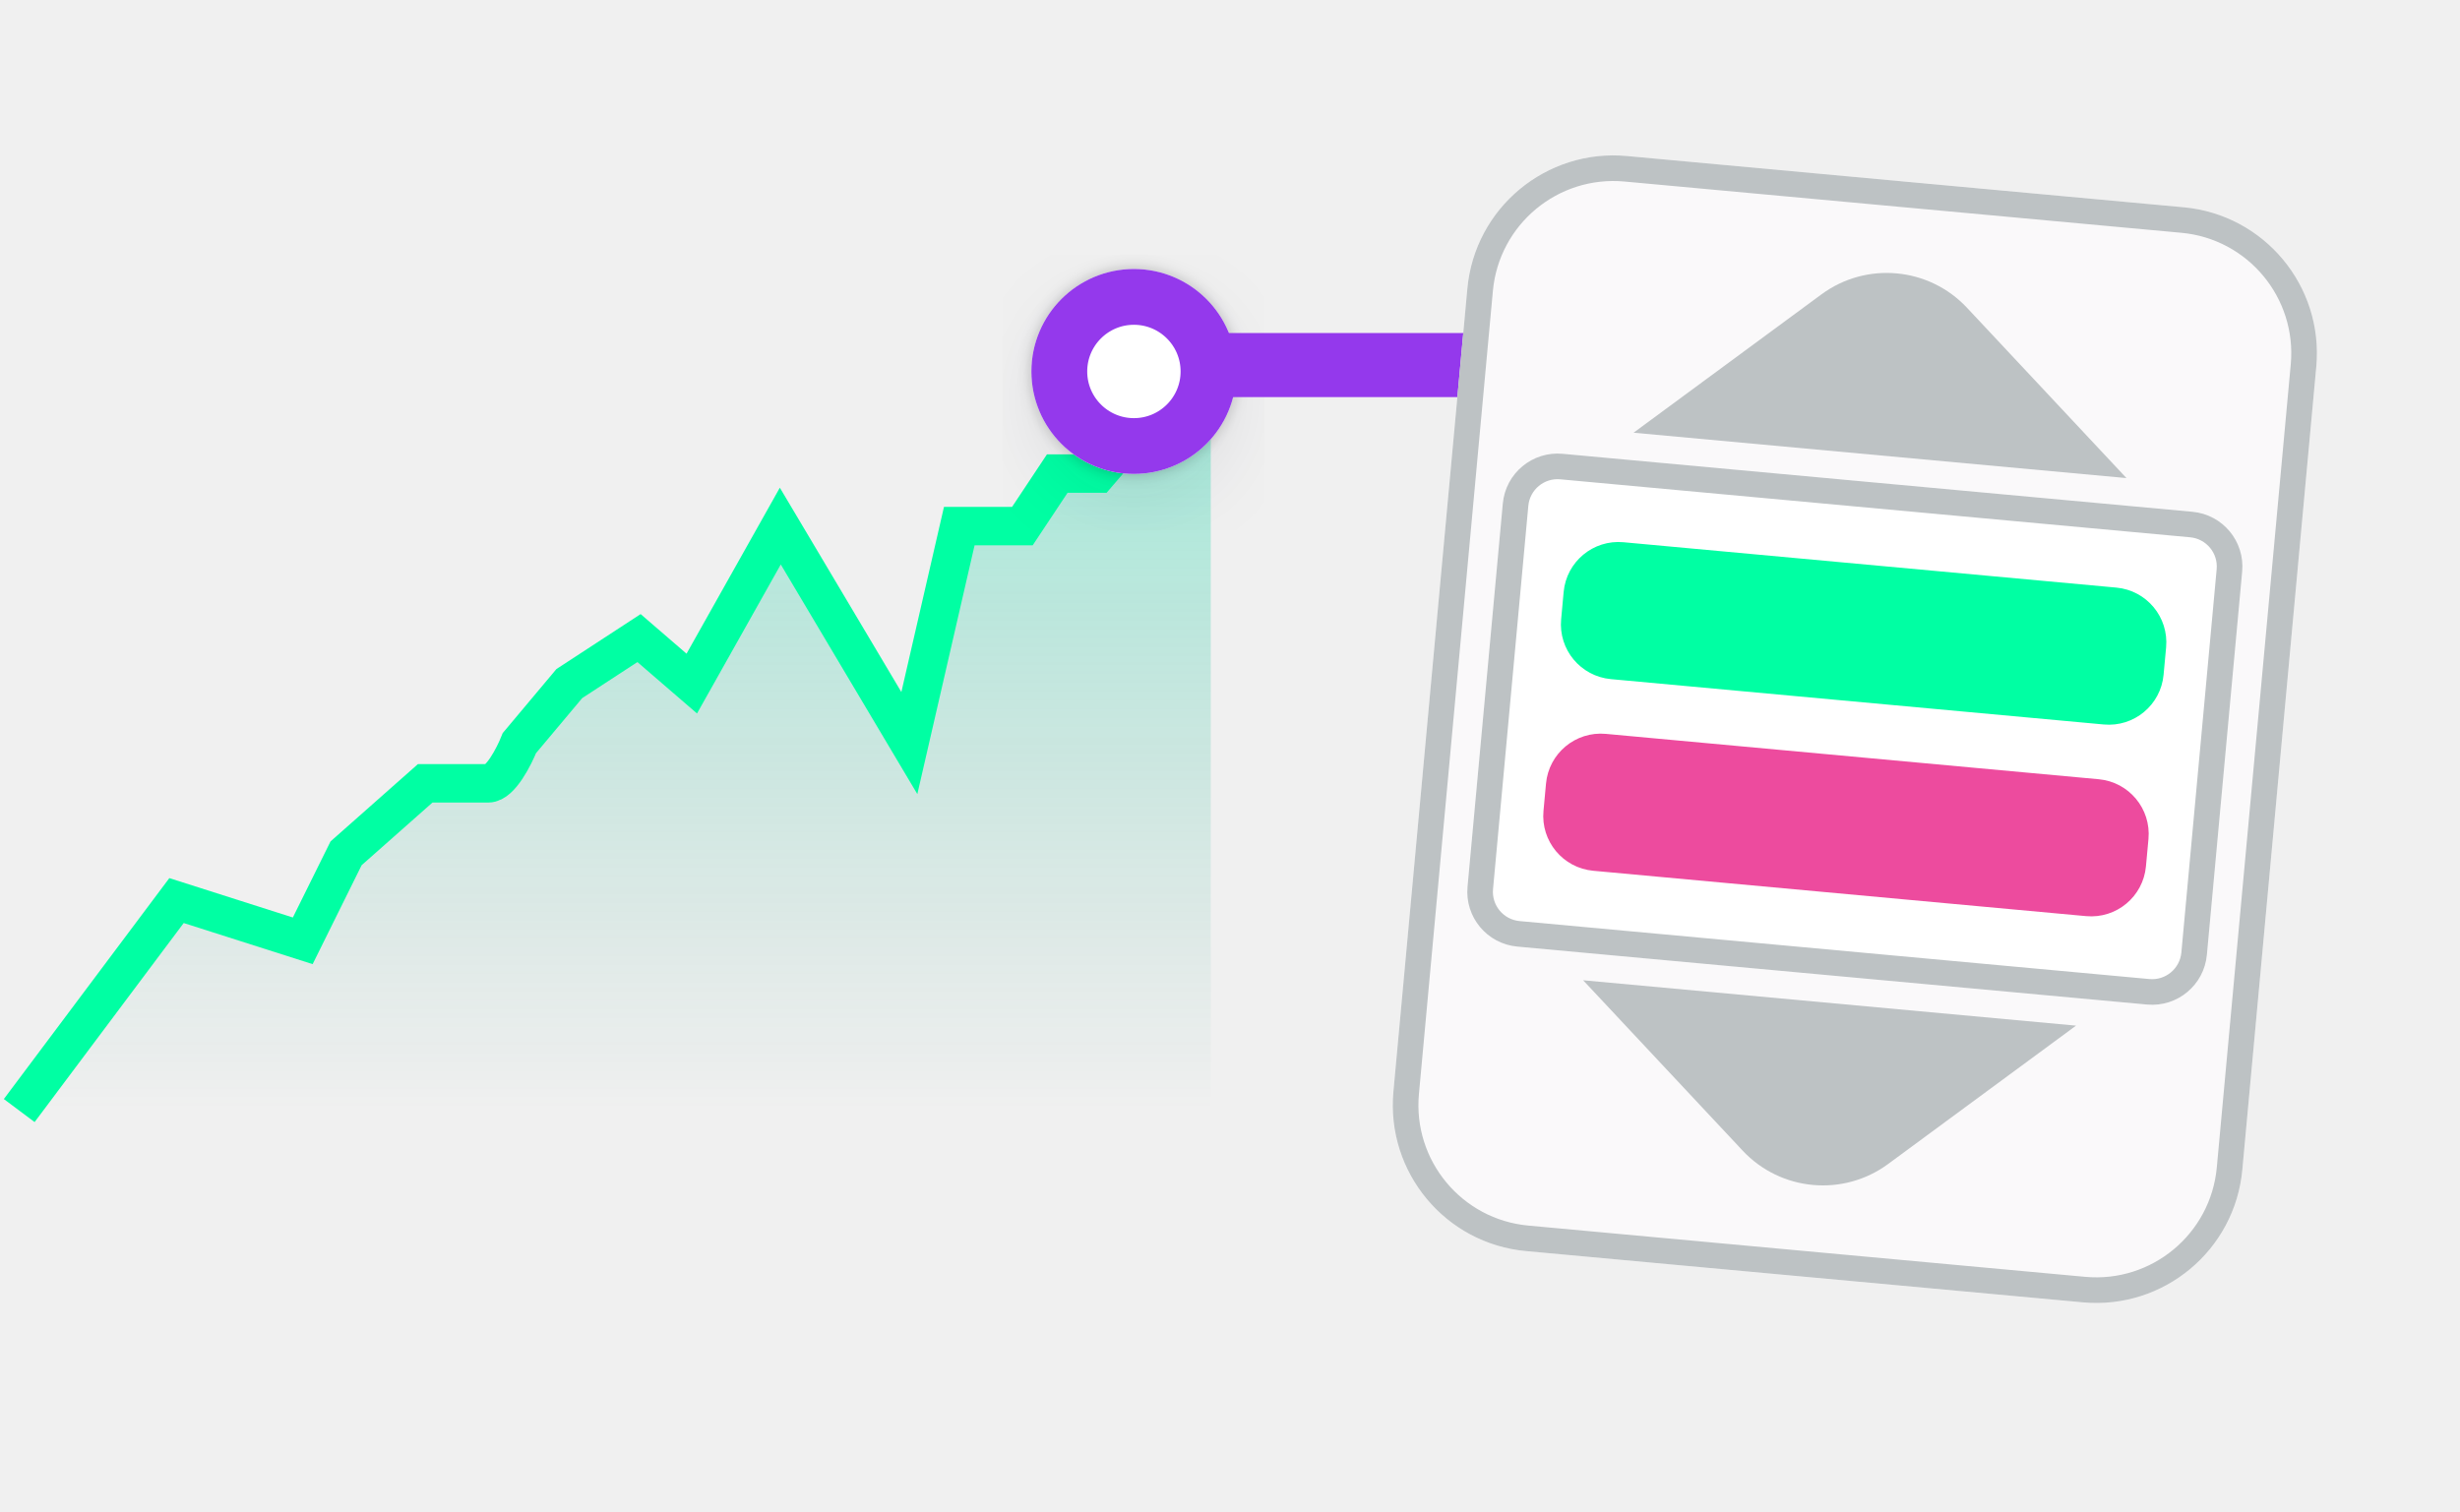
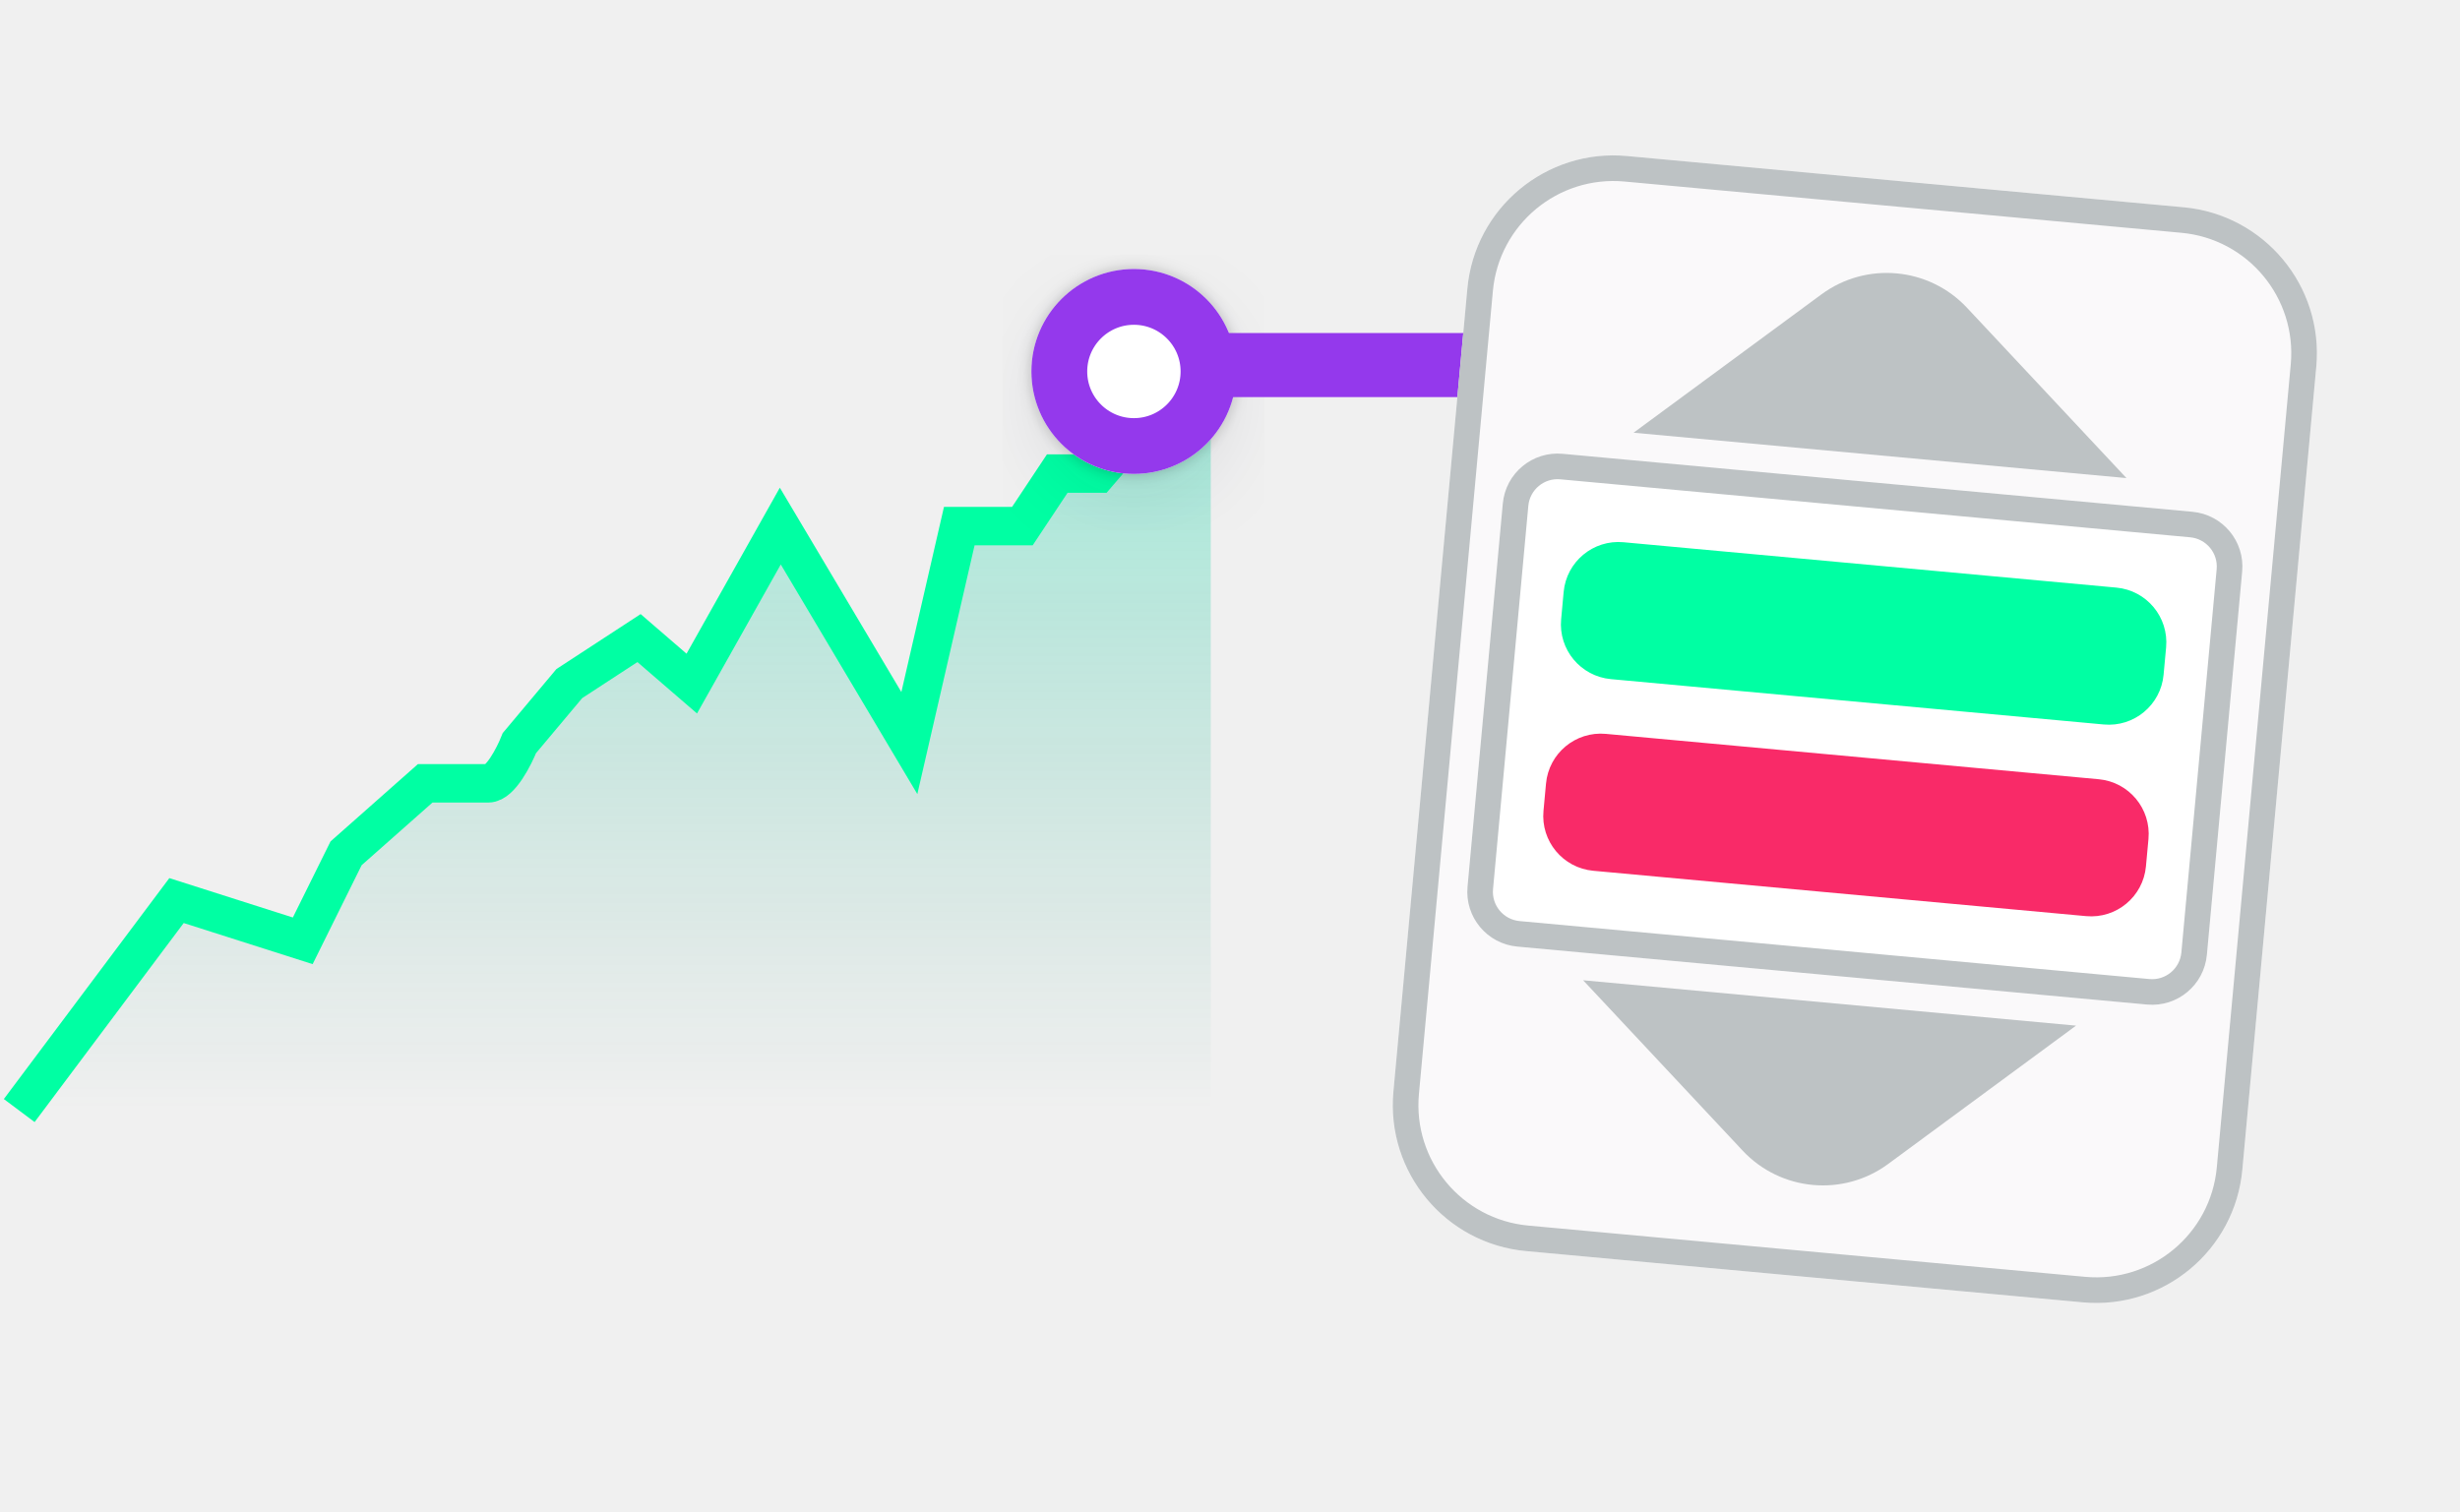
<svg xmlns="http://www.w3.org/2000/svg" width="192" height="118" viewBox="0 0 192 118" fill="none">
  <path d="M13.777 70.307L1.5 86.701H94.5V27L91.559 30.142L85.678 36.973H82.517L79.796 41.071H76.856H74.871L70.974 58.012L60.902 41.071L53.992 53.367L49.875 49.815L44.434 53.367L40.538 58.012C40.121 59.059 39.053 61.154 38.112 61.154H35.612H33.186L27.011 66.618L23.629 73.449L13.777 70.307Z" fill="url(#paint0_linear_1286_30581)" />
  <path d="M1.5 86.701L13.777 70.307L23.629 73.449L27.011 66.618L33.186 61.154H35.612C36.053 61.154 37.171 61.154 38.112 61.154C39.053 61.154 40.121 59.059 40.538 58.012L44.434 53.367L49.875 49.815L53.992 53.367L60.902 41.071L70.974 58.012L74.871 41.071H76.856H79.796L82.517 36.973H85.678L91.559 30.142L94.5 27" stroke="#00FFA3" stroke-width="3" />
  <g filter="url(#filter0_dd_1286_30581)">
    <ellipse cx="88.5" cy="29" rx="8" ry="8" fill="white" />
    <path d="M94.322 29C94.322 32.215 91.715 34.822 88.5 34.822C85.285 34.822 82.678 32.215 82.678 29C82.678 25.785 85.285 23.178 88.5 23.178C91.715 23.178 94.322 25.785 94.322 29Z" stroke="#9439EC" stroke-width="4.356" />
  </g>
  <line x1="96" y1="28.5" x2="115" y2="28.5" stroke="#9439EC" stroke-width="5" stroke-linecap="round" />
  <path d="M180.783 28.63C181.362 22.334 176.729 16.761 170.433 16.181L126.975 12.18C120.679 11.601 115.106 16.234 114.526 22.53L108.754 85.224C108.175 91.52 112.808 97.093 119.104 97.672L162.562 101.674C168.858 102.253 174.431 97.62 175.011 91.324L180.783 28.63Z" fill="#FAF9FA" />
  <path fill-rule="evenodd" clip-rule="evenodd" d="M126.791 14.172L170.25 18.173C175.445 18.651 179.269 23.251 178.791 28.447L173.019 91.141C172.541 96.336 167.941 100.16 162.745 99.682L119.287 95.681C114.091 95.203 110.267 90.603 110.746 85.407L116.518 22.713C116.996 17.518 121.596 13.694 126.791 14.172ZM170.433 16.181C176.729 16.761 181.362 22.334 180.783 28.63L175.011 91.324C174.431 97.62 168.858 102.253 162.562 101.674L119.104 97.672C112.808 97.093 108.175 91.52 108.754 85.224L114.526 22.53C115.106 16.234 120.679 11.601 126.975 12.18L170.433 16.181Z" fill="#BDC2C4" />
  <path d="M175 44.622C175.217 42.261 173.479 40.172 171.118 39.954L121.961 35.428C119.6 35.211 117.51 36.949 117.292 39.309L114.538 69.232C114.32 71.592 116.058 73.682 118.419 73.9L167.577 78.425C169.937 78.643 172.027 76.905 172.245 74.544L175 44.622Z" fill="white" />
  <path fill-rule="evenodd" clip-rule="evenodd" d="M121.777 37.42L170.935 41.946C172.196 42.062 173.124 43.178 173.008 44.439L170.253 74.361C170.137 75.622 169.021 76.55 167.76 76.434L118.602 71.908C117.341 71.792 116.413 70.676 116.529 69.415L119.284 39.493C119.4 38.232 120.516 37.304 121.777 37.42ZM171.118 39.954C173.479 40.172 175.217 42.261 175 44.622L172.245 74.544C172.027 76.905 169.937 78.643 167.577 78.425L118.419 73.9C116.058 73.682 114.32 71.592 114.538 69.232L117.292 39.309C117.51 36.949 119.6 35.211 121.961 35.428L171.118 39.954Z" fill="#BDC2C4" />
-   <path d="M167.685 65.503C167.902 63.142 166.164 61.052 163.804 60.835L125.332 57.293C122.971 57.076 120.881 58.813 120.664 61.174L120.467 63.311C120.25 65.672 121.987 67.762 124.348 67.98L162.82 71.522C165.18 71.739 167.27 70.001 167.488 67.64L167.685 65.503Z" fill="#ED4B9E" />
+   <path d="M167.685 65.503C167.902 63.142 166.164 61.052 163.804 60.835L125.332 57.293C122.971 57.076 120.881 58.813 120.664 61.174L120.467 63.311C120.25 65.672 121.987 67.762 124.348 67.98L162.82 71.522C165.18 71.739 167.27 70.001 167.488 67.64L167.685 65.503Z" fill="#F92A68" />
  <path d="M169.062 50.542C169.279 48.181 167.542 46.091 165.181 45.874L126.71 42.332C124.349 42.115 122.259 43.852 122.041 46.213L121.845 48.35C121.627 50.711 123.365 52.801 125.726 53.019L164.197 56.56C166.558 56.778 168.648 55.04 168.865 52.679L169.062 50.542Z" fill="#00FFA3" />
  <path d="M165.968 37.324L153.522 24.027C150.548 20.849 145.666 20.4 142.162 22.981L127.497 33.782L165.968 37.324Z" fill="#BDC2C4" />
  <path d="M162.033 80.071L147.367 90.872C143.863 93.453 138.982 93.004 136.008 89.826L123.561 76.529L162.033 80.071Z" fill="#BDC2C4" />
  <defs>
    <filter id="filter0_dd_1286_30581" x="78.322" y="19.911" width="20.356" height="21.445" filterUnits="userSpaceOnUse" color-interpolation-filters="sRGB">
      <feFlood flood-opacity="0" result="BackgroundImageFix" />
      <feColorMatrix in="SourceAlpha" type="matrix" values="0 0 0 0 0 0 0 0 0 0 0 0 0 0 0 0 0 0 127 0" result="hardAlpha" />
      <feMorphology radius="4.356" operator="erode" in="SourceAlpha" result="effect1_dropShadow_1286_30581" />
      <feOffset dy="2.178" />
      <feGaussianBlur stdDeviation="3.267" />
      <feColorMatrix type="matrix" values="0 0 0 0 0.055 0 0 0 0 0.055 0 0 0 0 0.173 0 0 0 0.1 0" />
      <feBlend mode="normal" in2="BackgroundImageFix" result="effect1_dropShadow_1286_30581" />
      <feColorMatrix in="SourceAlpha" type="matrix" values="0 0 0 0 0 0 0 0 0 0 0 0 0 0 0 0 0 0 127 0" result="hardAlpha" />
      <feOffset />
      <feGaussianBlur stdDeviation="0.544" />
      <feColorMatrix type="matrix" values="0 0 0 0 0 0 0 0 0 0 0 0 0 0 0 0 0 0 0.2 0" />
      <feBlend mode="normal" in2="effect1_dropShadow_1286_30581" result="effect2_dropShadow_1286_30581" />
      <feBlend mode="normal" in="SourceGraphic" in2="effect2_dropShadow_1286_30581" result="shape" />
    </filter>
    <linearGradient id="paint0_linear_1286_30581" x1="48" y1="27" x2="48" y2="86.701" gradientUnits="userSpaceOnUse">
      <stop stop-color="#00E7B0" stop-opacity="0.34" />
      <stop offset="1" stop-color="#0C8B6C" stop-opacity="0" />
    </linearGradient>
  </defs>
</svg>
